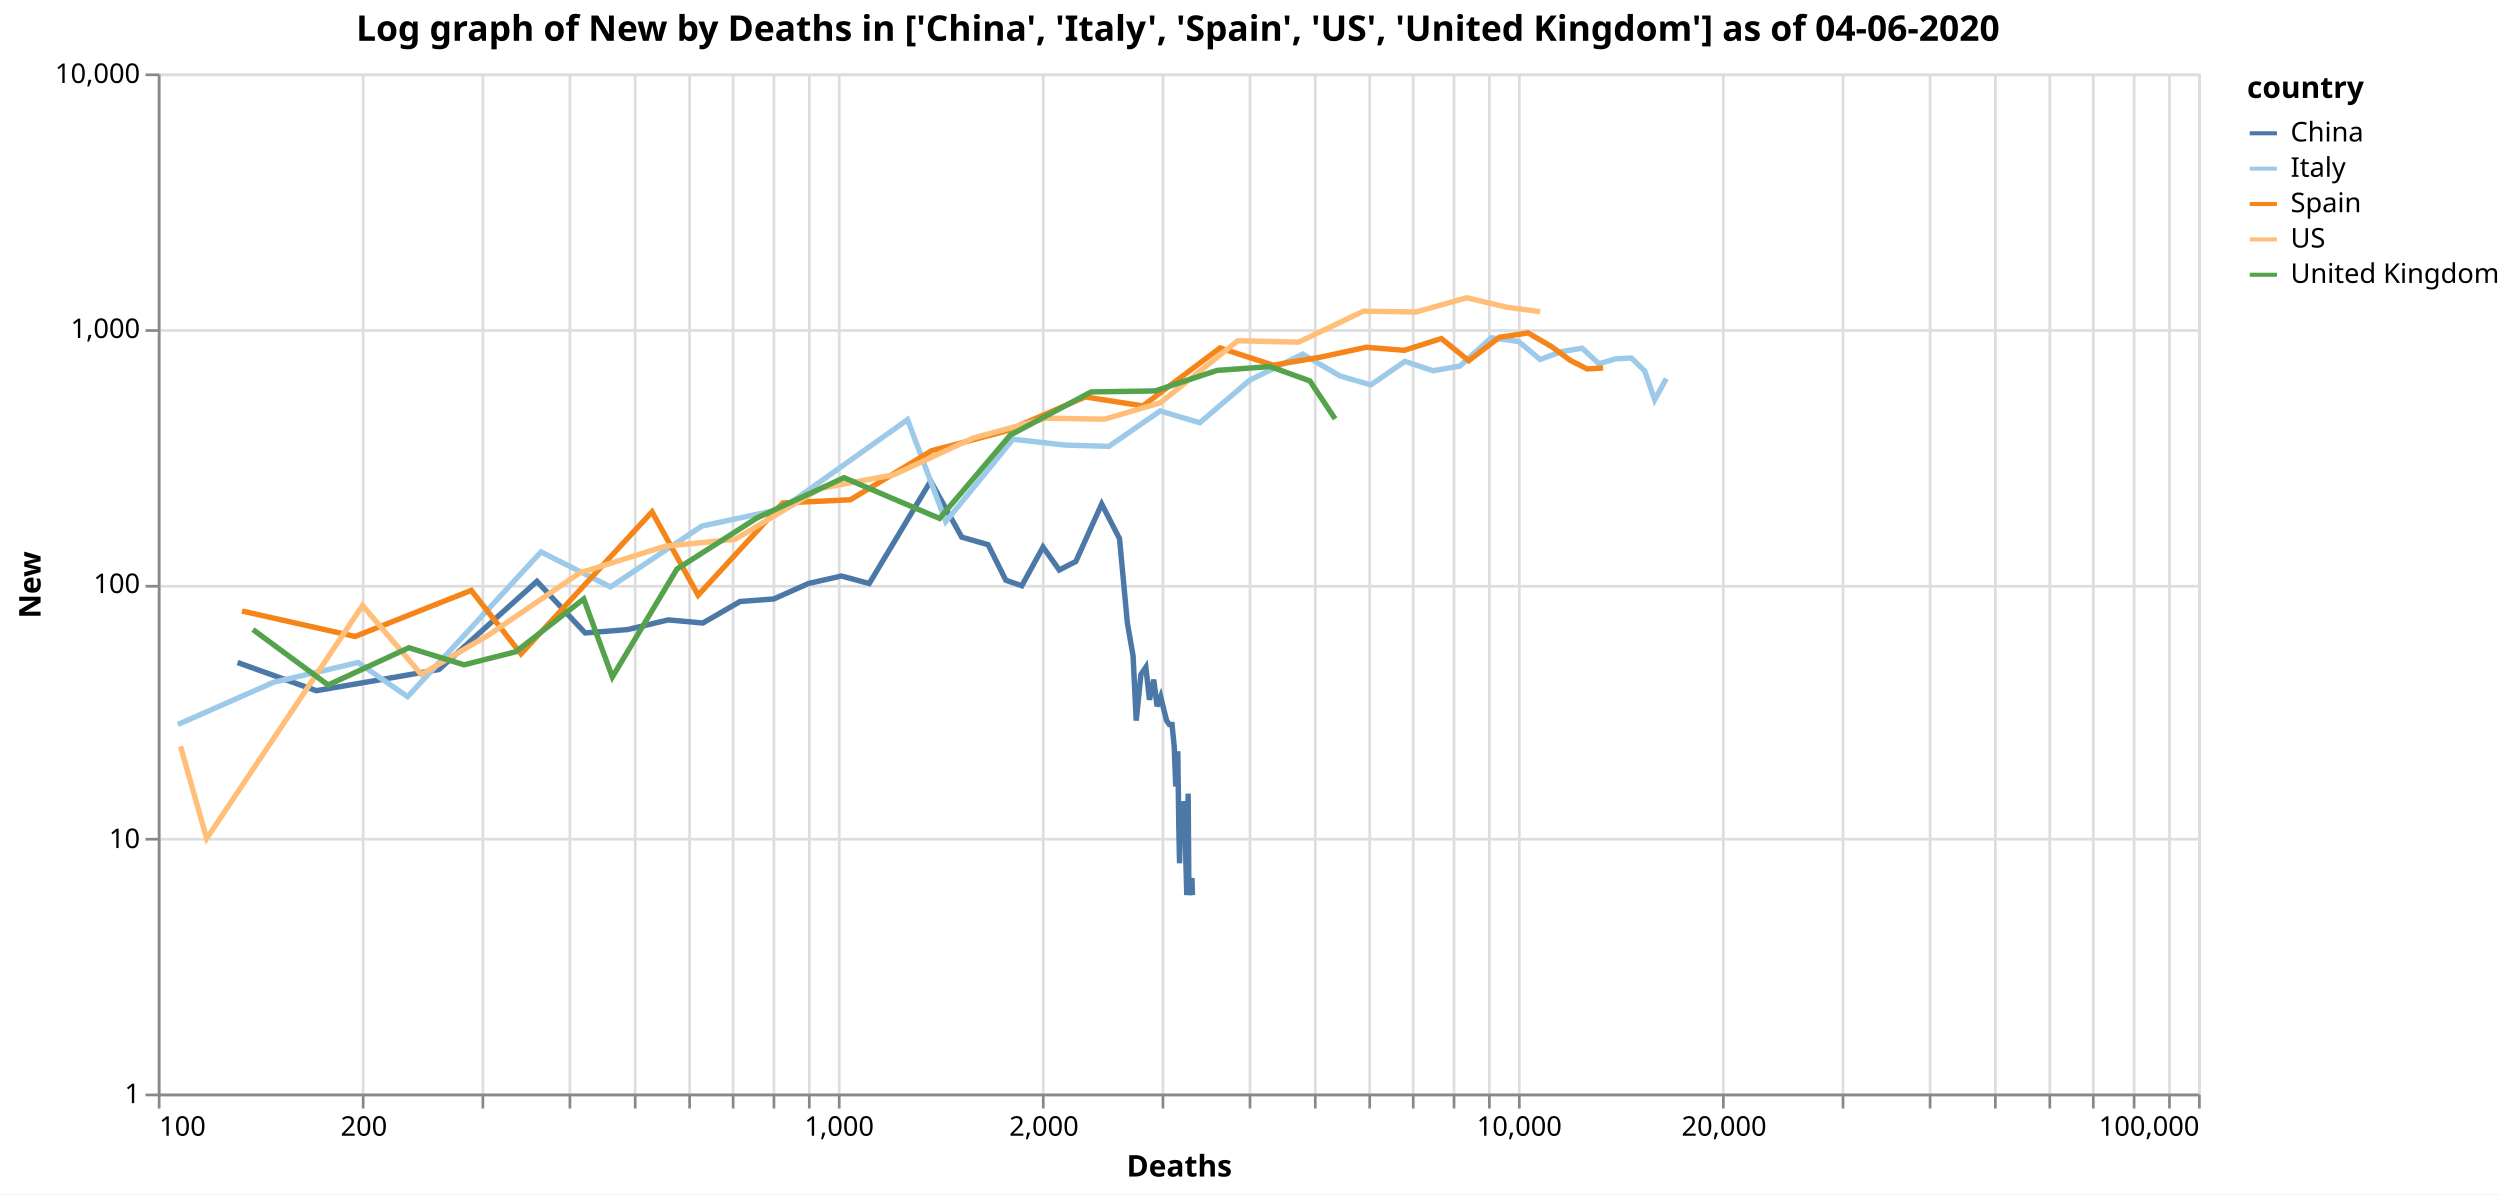
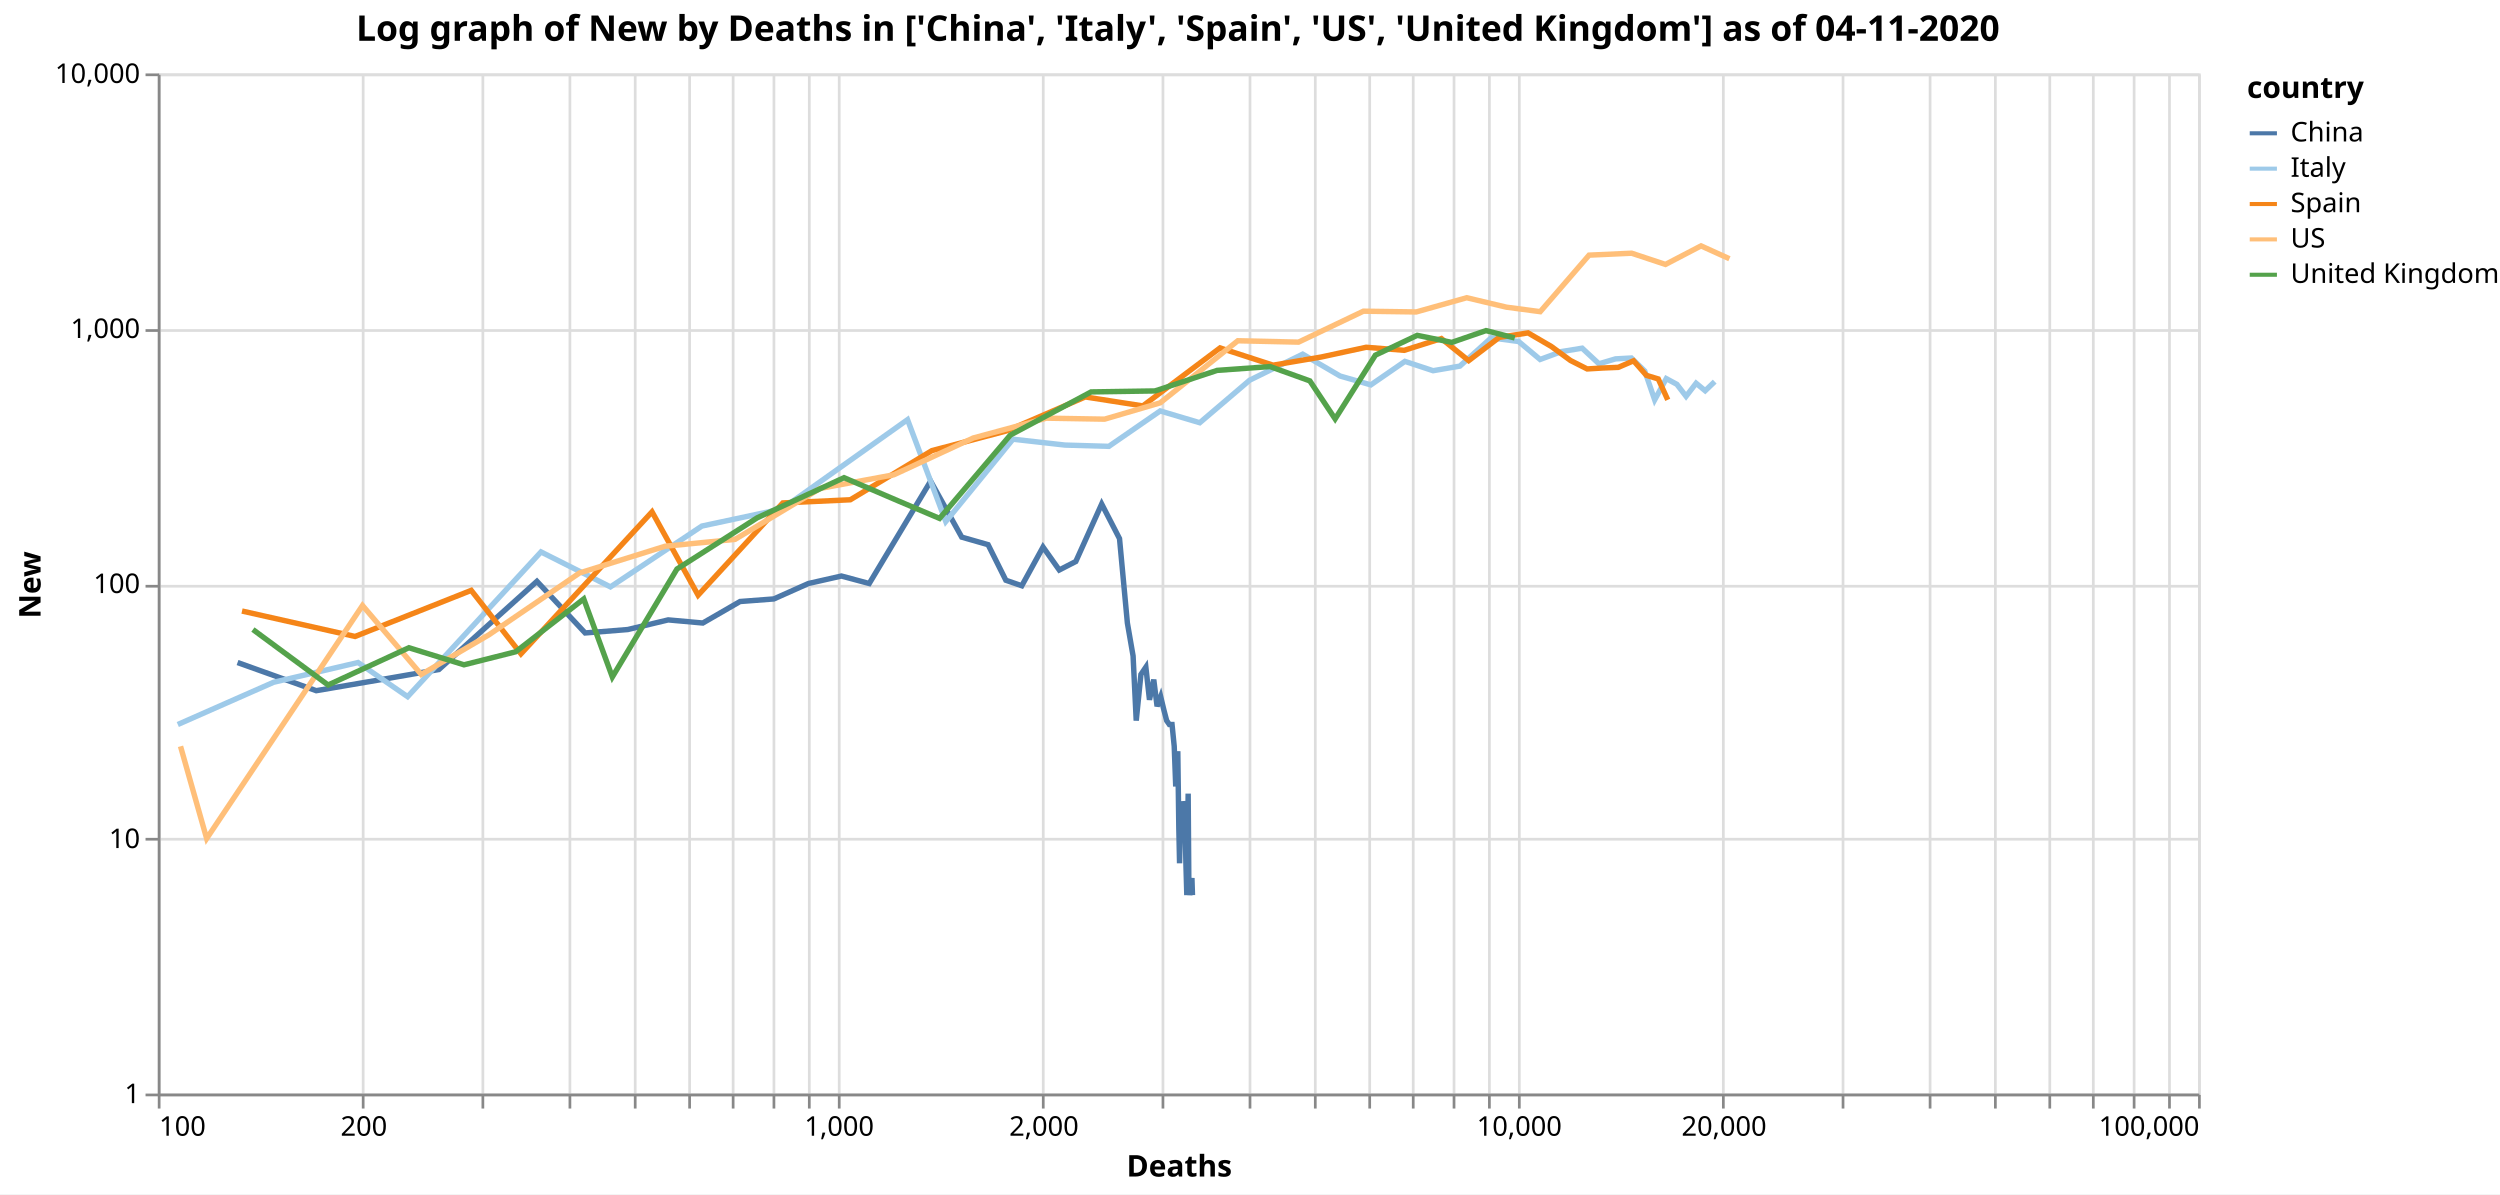
<svg xmlns="http://www.w3.org/2000/svg" class="marks" width="919" height="439" viewBox="0 0 919 439" version="1.1">
  <rect width="919" height="439" style="fill: white;" />
  <g transform="translate(58,27)">
    <g class="mark-group role-frame root">
      <g transform="translate(0,0)">
        <path class="background" d="M0.5,0.5h750v375h-750Z" style="fill: none; stroke: #ddd;" />
        <g>
          <g class="mark-group role-axis">
            <g transform="translate(0.5,375.5)">
              <path class="background" d="M0,0h0v0h0Z" style="pointer-events: none; fill: none;" />
              <g>
                <g class="mark-rule role-axis-grid" style="pointer-events: none;">
                  <line transform="translate(0,-375)" x2="0" y2="375" style="fill: none; stroke: #ddd; stroke-width: 1; opacity: 1;" />
                  <line transform="translate(75,-375)" x2="0" y2="375" style="fill: none; stroke: #ddd; stroke-width: 1; opacity: 1;" />
                  <line transform="translate(119,-375)" x2="0" y2="375" style="fill: none; stroke: #ddd; stroke-width: 1; opacity: 1;" />
                  <line transform="translate(151,-375)" x2="0" y2="375" style="fill: none; stroke: #ddd; stroke-width: 1; opacity: 1;" />
                  <line transform="translate(175,-375)" x2="0" y2="375" style="fill: none; stroke: #ddd; stroke-width: 1; opacity: 1;" />
                  <line transform="translate(195,-375)" x2="0" y2="375" style="fill: none; stroke: #ddd; stroke-width: 1; opacity: 1;" />
                  <line transform="translate(211,-375)" x2="0" y2="375" style="fill: none; stroke: #ddd; stroke-width: 1; opacity: 1;" />
                  <line transform="translate(226,-375)" x2="0" y2="375" style="fill: none; stroke: #ddd; stroke-width: 1; opacity: 1;" />
                  <line transform="translate(239,-375)" x2="0" y2="375" style="fill: none; stroke: #ddd; stroke-width: 1; opacity: 1;" />
                  <line transform="translate(250,-375)" x2="0" y2="375" style="fill: none; stroke: #ddd; stroke-width: 1; opacity: 1;" />
                  <line transform="translate(325,-375)" x2="0" y2="375" style="fill: none; stroke: #ddd; stroke-width: 1; opacity: 1;" />
                  <line transform="translate(369,-375)" x2="0" y2="375" style="fill: none; stroke: #ddd; stroke-width: 1; opacity: 1;" />
                  <line transform="translate(401,-375)" x2="0" y2="375" style="fill: none; stroke: #ddd; stroke-width: 1; opacity: 1;" />
                  <line transform="translate(425,-375)" x2="0" y2="375" style="fill: none; stroke: #ddd; stroke-width: 1; opacity: 1;" />
                  <line transform="translate(445,-375)" x2="0" y2="375" style="fill: none; stroke: #ddd; stroke-width: 1; opacity: 1;" />
                  <line transform="translate(461,-375)" x2="0" y2="375" style="fill: none; stroke: #ddd; stroke-width: 1; opacity: 1;" />
                  <line transform="translate(476,-375)" x2="0" y2="375" style="fill: none; stroke: #ddd; stroke-width: 1; opacity: 1;" />
                  <line transform="translate(489,-375)" x2="0" y2="375" style="fill: none; stroke: #ddd; stroke-width: 1; opacity: 1;" />
                  <line transform="translate(500,-375)" x2="0" y2="375" style="fill: none; stroke: #ddd; stroke-width: 1; opacity: 1;" />
                  <line transform="translate(575,-375)" x2="0" y2="375" style="fill: none; stroke: #ddd; stroke-width: 1; opacity: 1;" />
                  <line transform="translate(619,-375)" x2="0" y2="375" style="fill: none; stroke: #ddd; stroke-width: 1; opacity: 1;" />
                  <line transform="translate(651,-375)" x2="0" y2="375" style="fill: none; stroke: #ddd; stroke-width: 1; opacity: 1;" />
                  <line transform="translate(675,-375)" x2="0" y2="375" style="fill: none; stroke: #ddd; stroke-width: 1; opacity: 1;" />
                  <line transform="translate(695,-375)" x2="0" y2="375" style="fill: none; stroke: #ddd; stroke-width: 1; opacity: 1;" />
                  <line transform="translate(711,-375)" x2="0" y2="375" style="fill: none; stroke: #ddd; stroke-width: 1; opacity: 1;" />
                  <line transform="translate(726,-375)" x2="0" y2="375" style="fill: none; stroke: #ddd; stroke-width: 1; opacity: 1;" />
                  <line transform="translate(739,-375)" x2="0" y2="375" style="fill: none; stroke: #ddd; stroke-width: 1; opacity: 1;" />
                  <line transform="translate(750,-375)" x2="0" y2="375" style="fill: none; stroke: #ddd; stroke-width: 1; opacity: 1;" />
                </g>
              </g>
              <path class="foreground" d="" style="pointer-events: none; display: none; fill: none;" />
            </g>
          </g>
          <g class="mark-group role-axis">
            <g transform="translate(0.5,0.5)">
              <path class="background" d="M0,0h0v0h0Z" style="pointer-events: none; fill: none;" />
              <g>
                <g class="mark-rule role-axis-grid" style="pointer-events: none;">
                  <line transform="translate(0,375)" x2="750" y2="0" style="fill: none; stroke: #ddd; stroke-width: 1; opacity: 1;" />
                  <line transform="translate(0,281)" x2="750" y2="0" style="fill: none; stroke: #ddd; stroke-width: 1; opacity: 1;" />
                  <line transform="translate(0,188)" x2="750" y2="0" style="fill: none; stroke: #ddd; stroke-width: 1; opacity: 1;" />
                  <line transform="translate(0,94)" x2="750" y2="0" style="fill: none; stroke: #ddd; stroke-width: 1; opacity: 1;" />
                  <line transform="translate(0,0)" x2="750" y2="0" style="fill: none; stroke: #ddd; stroke-width: 1; opacity: 1;" />
                </g>
              </g>
              <path class="foreground" d="" style="pointer-events: none; display: none; fill: none;" />
            </g>
          </g>
          <g class="mark-group role-axis">
            <g transform="translate(0.5,375.5)">
              <path class="background" d="M0,0h0v0h0Z" style="pointer-events: none; fill: none;" />
              <g>
                <g class="mark-rule role-axis-tick" style="pointer-events: none;">
                  <line transform="translate(0,0)" x2="0" y2="5" style="fill: none; stroke: #888; stroke-width: 1; opacity: 1;" />
                  <line transform="translate(75,0)" x2="0" y2="5" style="fill: none; stroke: #888; stroke-width: 1; opacity: 1;" />
                  <line transform="translate(119,0)" x2="0" y2="5" style="fill: none; stroke: #888; stroke-width: 1; opacity: 1;" />
                  <line transform="translate(151,0)" x2="0" y2="5" style="fill: none; stroke: #888; stroke-width: 1; opacity: 1;" />
                  <line transform="translate(175,0)" x2="0" y2="5" style="fill: none; stroke: #888; stroke-width: 1; opacity: 1;" />
                  <line transform="translate(195,0)" x2="0" y2="5" style="fill: none; stroke: #888; stroke-width: 1; opacity: 1;" />
                  <line transform="translate(211,0)" x2="0" y2="5" style="fill: none; stroke: #888; stroke-width: 1; opacity: 1;" />
                  <line transform="translate(226,0)" x2="0" y2="5" style="fill: none; stroke: #888; stroke-width: 1; opacity: 1;" />
                  <line transform="translate(239,0)" x2="0" y2="5" style="fill: none; stroke: #888; stroke-width: 1; opacity: 1;" />
                  <line transform="translate(250,0)" x2="0" y2="5" style="fill: none; stroke: #888; stroke-width: 1; opacity: 1;" />
                  <line transform="translate(325,0)" x2="0" y2="5" style="fill: none; stroke: #888; stroke-width: 1; opacity: 1;" />
                  <line transform="translate(369,0)" x2="0" y2="5" style="fill: none; stroke: #888; stroke-width: 1; opacity: 1;" />
                  <line transform="translate(401,0)" x2="0" y2="5" style="fill: none; stroke: #888; stroke-width: 1; opacity: 1;" />
                  <line transform="translate(425,0)" x2="0" y2="5" style="fill: none; stroke: #888; stroke-width: 1; opacity: 1;" />
                  <line transform="translate(445,0)" x2="0" y2="5" style="fill: none; stroke: #888; stroke-width: 1; opacity: 1;" />
                  <line transform="translate(461,0)" x2="0" y2="5" style="fill: none; stroke: #888; stroke-width: 1; opacity: 1;" />
                  <line transform="translate(476,0)" x2="0" y2="5" style="fill: none; stroke: #888; stroke-width: 1; opacity: 1;" />
                  <line transform="translate(489,0)" x2="0" y2="5" style="fill: none; stroke: #888; stroke-width: 1; opacity: 1;" />
                  <line transform="translate(500,0)" x2="0" y2="5" style="fill: none; stroke: #888; stroke-width: 1; opacity: 1;" />
                  <line transform="translate(575,0)" x2="0" y2="5" style="fill: none; stroke: #888; stroke-width: 1; opacity: 1;" />
                  <line transform="translate(619,0)" x2="0" y2="5" style="fill: none; stroke: #888; stroke-width: 1; opacity: 1;" />
                  <line transform="translate(651,0)" x2="0" y2="5" style="fill: none; stroke: #888; stroke-width: 1; opacity: 1;" />
                  <line transform="translate(675,0)" x2="0" y2="5" style="fill: none; stroke: #888; stroke-width: 1; opacity: 1;" />
                  <line transform="translate(695,0)" x2="0" y2="5" style="fill: none; stroke: #888; stroke-width: 1; opacity: 1;" />
                  <line transform="translate(711,0)" x2="0" y2="5" style="fill: none; stroke: #888; stroke-width: 1; opacity: 1;" />
                  <line transform="translate(726,0)" x2="0" y2="5" style="fill: none; stroke: #888; stroke-width: 1; opacity: 1;" />
                  <line transform="translate(739,0)" x2="0" y2="5" style="fill: none; stroke: #888; stroke-width: 1; opacity: 1;" />
                  <line transform="translate(750,0)" x2="0" y2="5" style="fill: none; stroke: #888; stroke-width: 1; opacity: 1;" />
                </g>
                <g class="mark-text role-axis-label" style="pointer-events: none;">
                  <text text-anchor="start" transform="translate(0,15)" style="font-family: sans-serif; font-size: 10px; fill: #000; opacity: 1;">100</text>
                  <text text-anchor="middle" transform="translate(75.2575,15)" style="font-family: sans-serif; font-size: 10px; fill: #000; opacity: 1;">200</text>
                  <text text-anchor="middle" transform="translate(119.2803,15)" style="font-family: sans-serif; font-size: 10px; fill: #000; opacity: 1;" />
                  <text text-anchor="middle" transform="translate(150.515,15)" style="font-family: sans-serif; font-size: 10px; fill: #000; opacity: 1;" />
                  <text text-anchor="middle" transform="translate(174.7425,15)" style="font-family: sans-serif; font-size: 10px; fill: #000; opacity: 1;" />
                  <text text-anchor="middle" transform="translate(194.5378,15)" style="font-family: sans-serif; font-size: 10px; fill: #000; opacity: 1;" />
                  <text text-anchor="middle" transform="translate(211.2745,15)" style="font-family: sans-serif; font-size: 10px; fill: #000; opacity: 1;" />
                  <text text-anchor="middle" transform="translate(225.7725,15)" style="font-family: sans-serif; font-size: 10px; fill: #000; opacity: 1;" />
                  <text text-anchor="middle" transform="translate(238.5606,15)" style="font-family: sans-serif; font-size: 10px; fill: #000; opacity: 1;" />
                  <text text-anchor="middle" transform="translate(250,15)" style="font-family: sans-serif; font-size: 10px; fill: #000; opacity: 1;">1,000</text>
                  <text text-anchor="middle" transform="translate(325.2575,15)" style="font-family: sans-serif; font-size: 10px; fill: #000; opacity: 1;">2,000</text>
                  <text text-anchor="middle" transform="translate(369.2803,15)" style="font-family: sans-serif; font-size: 10px; fill: #000; opacity: 1;" />
                  <text text-anchor="middle" transform="translate(400.515,15)" style="font-family: sans-serif; font-size: 10px; fill: #000; opacity: 1;" />
                  <text text-anchor="middle" transform="translate(424.7425,15)" style="font-family: sans-serif; font-size: 10px; fill: #000; opacity: 1;" />
                  <text text-anchor="middle" transform="translate(444.5378,15)" style="font-family: sans-serif; font-size: 10px; fill: #000; opacity: 1;" />
                  <text text-anchor="middle" transform="translate(461.2745,15)" style="font-family: sans-serif; font-size: 10px; fill: #000; opacity: 1;" />
                  <text text-anchor="middle" transform="translate(475.7725,15)" style="font-family: sans-serif; font-size: 10px; fill: #000; opacity: 1;" />
                  <text text-anchor="middle" transform="translate(488.5606,15)" style="font-family: sans-serif; font-size: 10px; fill: #000; opacity: 1;" />
                  <text text-anchor="middle" transform="translate(500,15)" style="font-family: sans-serif; font-size: 10px; fill: #000; opacity: 1;">10,000</text>
                  <text text-anchor="middle" transform="translate(575.2575,15)" style="font-family: sans-serif; font-size: 10px; fill: #000; opacity: 1;">20,000</text>
                  <text text-anchor="middle" transform="translate(619.2803,15)" style="font-family: sans-serif; font-size: 10px; fill: #000; opacity: 1;" />
                  <text text-anchor="middle" transform="translate(650.515,15)" style="font-family: sans-serif; font-size: 10px; fill: #000; opacity: 1;" />
                  <text text-anchor="middle" transform="translate(674.7425,15)" style="font-family: sans-serif; font-size: 10px; fill: #000; opacity: 1;" />
                  <text text-anchor="middle" transform="translate(694.5378,15)" style="font-family: sans-serif; font-size: 10px; fill: #000; opacity: 1;" />
                  <text text-anchor="middle" transform="translate(711.2745,15)" style="font-family: sans-serif; font-size: 10px; fill: #000; opacity: 1;" />
                  <text text-anchor="middle" transform="translate(725.7725,15)" style="font-family: sans-serif; font-size: 10px; fill: #000; opacity: 1;" />
                  <text text-anchor="middle" transform="translate(738.5606,15)" style="font-family: sans-serif; font-size: 10px; fill: #000; opacity: 1;" />
                  <text text-anchor="end" transform="translate(750,15)" style="font-family: sans-serif; font-size: 10px; fill: #000; opacity: 1;">100,000</text>
                </g>
                <g class="mark-rule role-axis-domain" style="pointer-events: none;">
                  <line transform="translate(0,0)" x2="750" y2="0" style="fill: none; stroke: #888; stroke-width: 1; opacity: 1;" />
                </g>
                <g class="mark-text role-axis-title" style="pointer-events: none;">
                  <text text-anchor="middle" transform="translate(375,30)" style="font-family: sans-serif; font-size: 11px; font-weight: bold; fill: #000; opacity: 1;">Deaths</text>
                </g>
              </g>
              <path class="foreground" d="" style="pointer-events: none; display: none; fill: none;" />
            </g>
          </g>
          <g class="mark-group role-axis">
            <g transform="translate(0.5,0.5)">
              <path class="background" d="M0,0h0v0h0Z" style="pointer-events: none; fill: none;" />
              <g>
                <g class="mark-rule role-axis-tick" style="pointer-events: none;">
                  <line transform="translate(0,375)" x2="-5" y2="0" style="fill: none; stroke: #888; stroke-width: 1; opacity: 1;" />
                  <line transform="translate(0,281)" x2="-5" y2="0" style="fill: none; stroke: #888; stroke-width: 1; opacity: 1;" />
                  <line transform="translate(0,188)" x2="-5" y2="0" style="fill: none; stroke: #888; stroke-width: 1; opacity: 1;" />
                  <line transform="translate(0,94)" x2="-5" y2="0" style="fill: none; stroke: #888; stroke-width: 1; opacity: 1;" />
                  <line transform="translate(0,0)" x2="-5" y2="0" style="fill: none; stroke: #888; stroke-width: 1; opacity: 1;" />
                </g>
                <g class="mark-text role-axis-label" style="pointer-events: none;">
                  <text text-anchor="end" transform="translate(-7,378)" style="font-family: sans-serif; font-size: 10px; fill: #000; opacity: 1;">1</text>
                  <text text-anchor="end" transform="translate(-7,284.25)" style="font-family: sans-serif; font-size: 10px; fill: #000; opacity: 1;">10</text>
                  <text text-anchor="end" transform="translate(-7,190.5)" style="font-family: sans-serif; font-size: 10px; fill: #000; opacity: 1;">100</text>
                  <text text-anchor="end" transform="translate(-7,96.75)" style="font-family: sans-serif; font-size: 10px; fill: #000; opacity: 1;">1,000</text>
                  <text text-anchor="end" transform="translate(-7,3)" style="font-family: sans-serif; font-size: 10px; fill: #000; opacity: 1;">10,000</text>
                </g>
                <g class="mark-rule role-axis-domain" style="pointer-events: none;">
                  <line transform="translate(0,375)" x2="0" y2="-375" style="fill: none; stroke: #888; stroke-width: 1; opacity: 1;" />
                </g>
                <g class="mark-text role-axis-title" style="pointer-events: none;">
                  <text text-anchor="middle" transform="translate(-41.58594,187.5) rotate(-90) translate(0,-2)" style="font-family: sans-serif; font-size: 11px; font-weight: bold; fill: #000; opacity: 1;">New</text>
                </g>
              </g>
              <path class="foreground" d="" style="pointer-events: none; display: none; fill: none;" />
            </g>
          </g>
          <g class="mark-group role-scope pathgroup">
            <g transform="translate(0,0)">
              <path class="background" d="M0,0h750v375h-750Z" style="fill: none;" />
              <g>
                <g class="mark-line role-mark marks">
                  <path d="M29.318,216.544L58.249,226.895L82.095,222.82L103.325,219.116L139.377,186.694L157.097,205.671L172.77,204.418L187.627,200.875L200.351,202.022L214.031,194.117L226.449,193.17L239.162,187.5L251.295,184.745L261.526,187.5L284.101,149.869L295.532,170.452L305.223,173.223L311.748,186.297L317.611,188.323L325.42,174.092L331.379,182.524L337.465,179.404L346.981,158.273L353.534,170.991L356.424,202.022L358.522,214.125L359.675,237.9L361.401,220.926L363.215,218.241L364.546,230.244L366.122,222.82L367.345,232.639L368.663,229.097L369.822,233.892L370.861,237.9L371.855,239.329L372.84,239.329L373.643,247.338L374.198,262.114L374.956,249.148L375.333,277.369L375.607,290.335L376.05,270.568L376.389,281.25L376.863,267.55L377.301,270.568L377.67,277.369L377.937,290.335L378.271,302.048L378.77,264.741L379.002,295.772L379.332,302.048L380.154,295.772L380.35,302.048" style="fill: none; stroke: #4c78a8; stroke-width: 2;" />
                </g>
              </g>
              <path class="foreground" d="" style="display: none; fill: none;" />
            </g>
            <g transform="translate(0,0)">
              <path class="background" d="M0,0h750v375h-750Z" style="fill: none;" />
              <g>
                <g class="mark-line role-mark marks">
-                   <path d="M7.346,239.329L42.565,223.802L73.617,216.544L91.839,229.097L140.87,175.889L166.395,188.74L200.007,166.377L229.376,160.101L275.608,127.269L289.666,164.715L314.36,134.452L333.513,136.61L349.615,137.079L368.481,124.06L383.029,128.397L401.38,112.756L420.874,103.193L434.616,111.227L445.922,114.481L458.446,105.845L468.809,109.273L478.652,107.58L490.165,97.189L500.249,98.54L508.145,105.139L516.03,102.229L523.6,100.994L529.773,106.731L535.871,104.924L541.689,104.604L546.612,109.392L550.26,119.985L554.522,112.176" style="fill: none; stroke: #9ecae9; stroke-width: 2;" />
-                 </g>
-               </g>
-               <path class="foreground" d="" style="display: none; fill: none;" />
-             </g>
-             <g transform="translate(0,0)">
-               <path class="background" d="M0,0h750v375h-750Z" style="fill: none;" />
-               <g>
-                 <g class="mark-line role-mark marks">
-                   <path d="M30.963,197.616L72.509,206.963L115.224,190.019L133.507,213.349L181.682,161.153L198.622,191.79L229.77,157.878L254.571,156.714L284.576,138.643L312.116,131.363L340.95,118.914L362.099,122.217L390.484,100.897L409.996,107.238L427.699,104.233L444.212,100.655L458.175,101.78L471.848,97.456L481.894,105.572L493.132,97.012L503.714,95.37L512.285,100.367L519.315,105.517L525.445,108.623L531.297,108.272" style="fill: none; stroke: #f58518; stroke-width: 2;" />
-                 </g>
-               </g>
-               <path class="foreground" d="" style="display: none; fill: none;" />
-             </g>
-             <g transform="translate(0,0)">
-               <path class="background" d="M0,0h750v375h-750Z" style="fill: none;" />
-               <g>
-                 <g class="mark-line role-mark marks">
-                   <path d="M8.356,247.338L17.971,281.25L75.257,195.58L96.847,220.926L121.785,206.312L155.034,183.619L186.464,173.8L212.201,171.264L243.513,152.539L270.607,147.515L299.733,134.012L326.66,126.716L348.042,127.084L368.481,121.086L397.012,98.267L419.333,98.77L443.19,87.392L462.616,87.672L481.16,82.446L495.782,85.922L508.185,87.567" style="fill: none; stroke: #ffbf79; stroke-width: 2;" />
-                 </g>
-               </g>
-               <path class="foreground" d="" style="display: none; fill: none;" />
-             </g>
-             <g transform="translate(0,0)">
-               <path class="background" d="M0,0h750v375h-750Z" style="fill: none;" />
-               <g>
-                 <g class="mark-line role-mark marks">
-                   <path d="M34.97,204.418L62.605,224.807L92.304,211.107L112.562,217.384L131.585,212.588L156.585,193.17L167.096,221.862L190.857,182.165L220.346,163.343L252.256,148.596L272.565,157.292L287.382,163.568L313.395,132.932L343.09,117.068L366.569,116.708L389.407,109.154L408.871,107.752L423.498,113.017L432.796,126.992" style="fill: none; stroke: #54a24b; stroke-width: 2;" />
+                   <path d="M7.346,239.329L42.565,223.802L73.617,216.544L91.839,229.097L140.87,175.889L166.395,188.74L200.007,166.377L229.376,160.101L275.608,127.269L289.666,164.715L314.36,134.452L333.513,136.61L349.615,137.079L368.481,124.06L383.029,128.397L401.38,112.756L420.874,103.193L434.616,111.227L445.922,114.481L458.446,105.845L468.809,109.273L478.652,107.58L490.165,97.189L500.249,98.54L508.145,105.139L516.03,102.229L523.6,100.994L529.773,106.731L535.871,104.924L541.689,104.604L546.612,109.392L550.26,119.985L554.522,112.176L558.42,114.278L561.803,118.688L565.488,113.875L568.822,116.637L572.33,113.279" style="fill: none; stroke: #9ecae9; stroke-width: 2;" />
+                 </g>
+               </g>
+               <path class="foreground" d="" style="display: none; fill: none;" />
+             </g>
+             <g transform="translate(0,0)">
+               <path class="background" d="M0,0h750v375h-750Z" style="fill: none;" />
+               <g>
+                 <g class="mark-line role-mark marks">
+                   <path d="M30.963,197.616L72.509,206.963L115.224,190.019L133.507,213.349L181.682,161.153L198.622,191.79L229.77,157.878L254.571,156.714L284.576,138.643L312.116,131.363L340.95,118.914L362.099,122.217L390.484,100.897L409.996,107.238L427.699,104.233L444.212,100.655L458.175,101.78L471.848,97.456L481.894,105.572L493.132,97.012L503.714,95.37L512.285,100.367L519.315,105.517L525.445,108.623L531.297,108.272L536.88,108.04L542.507,105.626L547.211,110.977L551.578,112.304L555.066,119.985" style="fill: none; stroke: #f58518; stroke-width: 2;" />
+                 </g>
+               </g>
+               <path class="foreground" d="" style="display: none; fill: none;" />
+             </g>
+             <g transform="translate(0,0)">
+               <path class="background" d="M0,0h750v375h-750Z" style="fill: none;" />
+               <g>
+                 <g class="mark-line role-mark marks">
+                   <path d="M8.356,247.338L17.971,281.25L75.257,195.58L96.847,220.926L121.785,206.312L155.034,183.619L186.464,173.8L212.201,171.264L243.513,152.539L270.607,147.515L299.733,134.012L326.66,126.716L348.042,127.084L368.481,121.086L397.012,98.267L419.333,98.77L443.19,87.392L462.616,87.672L481.16,82.446L495.782,85.922L508.185,87.567L526.139,66.79L541.792,66.082L554.226,70.205L567.296,63.387L577.742,68.113" style="fill: none; stroke: #ffbf79; stroke-width: 2;" />
+                 </g>
+               </g>
+               <path class="foreground" d="" style="display: none; fill: none;" />
+             </g>
+             <g transform="translate(0,0)">
+               <path class="background" d="M0,0h750v375h-750Z" style="fill: none;" />
+               <g>
+                 <g class="mark-line role-mark marks">
+                   <path d="M34.97,204.418L62.605,224.807L92.304,211.107L112.562,217.384L131.585,212.588L156.585,193.17L167.096,221.862L190.857,182.165L220.346,163.343L252.256,148.596L272.565,157.292L287.382,163.568L313.395,132.932L343.09,117.068L366.569,116.708L389.407,109.154L408.871,107.752L423.498,113.017L432.796,126.992L447.589,103.554L462.983,96.269L475.677,98.862L488.247,94.531L498.821,97.233" style="fill: none; stroke: #54a24b; stroke-width: 2;" />
                </g>
              </g>
              <path class="foreground" d="" style="display: none; fill: none;" />
            </g>
          </g>
          <g class="mark-group role-legend">
            <g transform="translate(768,0)">
              <path class="background" d="M0,0h88v79h-88Z" style="pointer-events: none; fill: none;" />
              <g>
                <g class="mark-group role-legend-entry">
                  <g transform="translate(0,16)">
                    <path class="background" d="M0,0h0v0h0Z" style="pointer-events: none; fill: none;" />
                    <g>
                      <g class="mark-group role-scope">
                        <g transform="translate(0,0)">
                          <path class="background" d="M0,0h87.152v11h-87.152Z" style="pointer-events: none; fill: none; opacity: 1;" />
                          <g>
                            <g class="mark-symbol role-legend-symbol" style="pointer-events: none;">
                              <path transform="translate(6,6)" d="M-5,0L5,0" style="fill: none; stroke: #4c78a8; stroke-width: 1.5; opacity: 1;" />
                            </g>
                            <g class="mark-text role-legend-label" style="pointer-events: none;">
                              <text text-anchor="start" transform="translate(16,9)" style="font-family: sans-serif; font-size: 10px; fill: #000; opacity: 1;">China</text>
                            </g>
                          </g>
                          <path class="foreground" d="" style="pointer-events: none; display: none; fill: none;" />
                        </g>
                        <g transform="translate(0,13)">
                          <path class="background" d="M0,0h87.152v11h-87.152Z" style="pointer-events: none; fill: none; opacity: 1;" />
                          <g>
                            <g class="mark-symbol role-legend-symbol" style="pointer-events: none;">
                              <path transform="translate(6,6)" d="M-5,0L5,0" style="fill: none; stroke: #9ecae9; stroke-width: 1.5; opacity: 1;" />
                            </g>
                            <g class="mark-text role-legend-label" style="pointer-events: none;">
                              <text text-anchor="start" transform="translate(16,9)" style="font-family: sans-serif; font-size: 10px; fill: #000; opacity: 1;">Italy</text>
                            </g>
                          </g>
                          <path class="foreground" d="" style="pointer-events: none; display: none; fill: none;" />
                        </g>
                        <g transform="translate(0,26)">
                          <path class="background" d="M0,0h87.152v11h-87.152Z" style="pointer-events: none; fill: none; opacity: 1;" />
                          <g>
                            <g class="mark-symbol role-legend-symbol" style="pointer-events: none;">
                              <path transform="translate(6,6)" d="M-5,0L5,0" style="fill: none; stroke: #f58518; stroke-width: 1.5; opacity: 1;" />
                            </g>
                            <g class="mark-text role-legend-label" style="pointer-events: none;">
                              <text text-anchor="start" transform="translate(16,9)" style="font-family: sans-serif; font-size: 10px; fill: #000; opacity: 1;">Spain</text>
                            </g>
                          </g>
                          <path class="foreground" d="" style="pointer-events: none; display: none; fill: none;" />
                        </g>
                        <g transform="translate(0,39)">
                          <path class="background" d="M0,0h87.152v11h-87.152Z" style="pointer-events: none; fill: none; opacity: 1;" />
                          <g>
                            <g class="mark-symbol role-legend-symbol" style="pointer-events: none;">
                              <path transform="translate(6,6)" d="M-5,0L5,0" style="fill: none; stroke: #ffbf79; stroke-width: 1.5; opacity: 1;" />
                            </g>
                            <g class="mark-text role-legend-label" style="pointer-events: none;">
                              <text text-anchor="start" transform="translate(16,9)" style="font-family: sans-serif; font-size: 10px; fill: #000; opacity: 1;">US</text>
                            </g>
                          </g>
                          <path class="foreground" d="" style="pointer-events: none; display: none; fill: none;" />
                        </g>
                        <g transform="translate(0,52)">
                          <path class="background" d="M0,0h87.152v11h-87.152Z" style="pointer-events: none; fill: none; opacity: 1;" />
                          <g>
                            <g class="mark-symbol role-legend-symbol" style="pointer-events: none;">
                              <path transform="translate(6,6)" d="M-5,0L5,0" style="fill: none; stroke: #54a24b; stroke-width: 1.5; opacity: 1;" />
                            </g>
                            <g class="mark-text role-legend-label" style="pointer-events: none;">
                              <text text-anchor="start" transform="translate(16,9)" style="font-family: sans-serif; font-size: 10px; fill: #000; opacity: 1;">United Kingdom</text>
                            </g>
                          </g>
                          <path class="foreground" d="" style="pointer-events: none; display: none; fill: none;" />
                        </g>
                      </g>
                    </g>
                    <path class="foreground" d="" style="pointer-events: none; display: none; fill: none;" />
                  </g>
                </g>
                <g class="mark-text role-legend-title" style="pointer-events: none;">
                  <text text-anchor="start" transform="translate(0,9)" style="font-family: sans-serif; font-size: 11px; font-weight: bold; fill: #000; opacity: 1;">country</text>
                </g>
              </g>
              <path class="foreground" d="" style="pointer-events: none; display: none; fill: none;" />
            </g>
          </g>
          <g class="mark-group role-title">
            <g transform="translate(375,-22)">
              <path class="background" d="M0,0h0v0h0Z" style="pointer-events: none; fill: none;" />
              <g>
                <g class="mark-text role-title-text" style="pointer-events: none;">
-                   <text text-anchor="middle" transform="translate(0,10)" style="font-family: sans-serif; font-size: 13px; font-weight: bold; fill: #000; opacity: 1;">Log graph of New by Deaths in ['China', 'Italy', 'Spain', 'US', 'United Kingdom'] as of 04-06-2020</text>
+                   <text text-anchor="middle" transform="translate(0,10)" style="font-family: sans-serif; font-size: 13px; font-weight: bold; fill: #000; opacity: 1;">Log graph of New by Deaths in ['China', 'Italy', 'Spain', 'US', 'United Kingdom'] as of 04-11-2020</text>
                </g>
              </g>
              <path class="foreground" d="" style="pointer-events: none; display: none; fill: none;" />
            </g>
          </g>
        </g>
        <path class="foreground" d="" style="display: none; fill: none;" />
      </g>
    </g>
  </g>
</svg>
